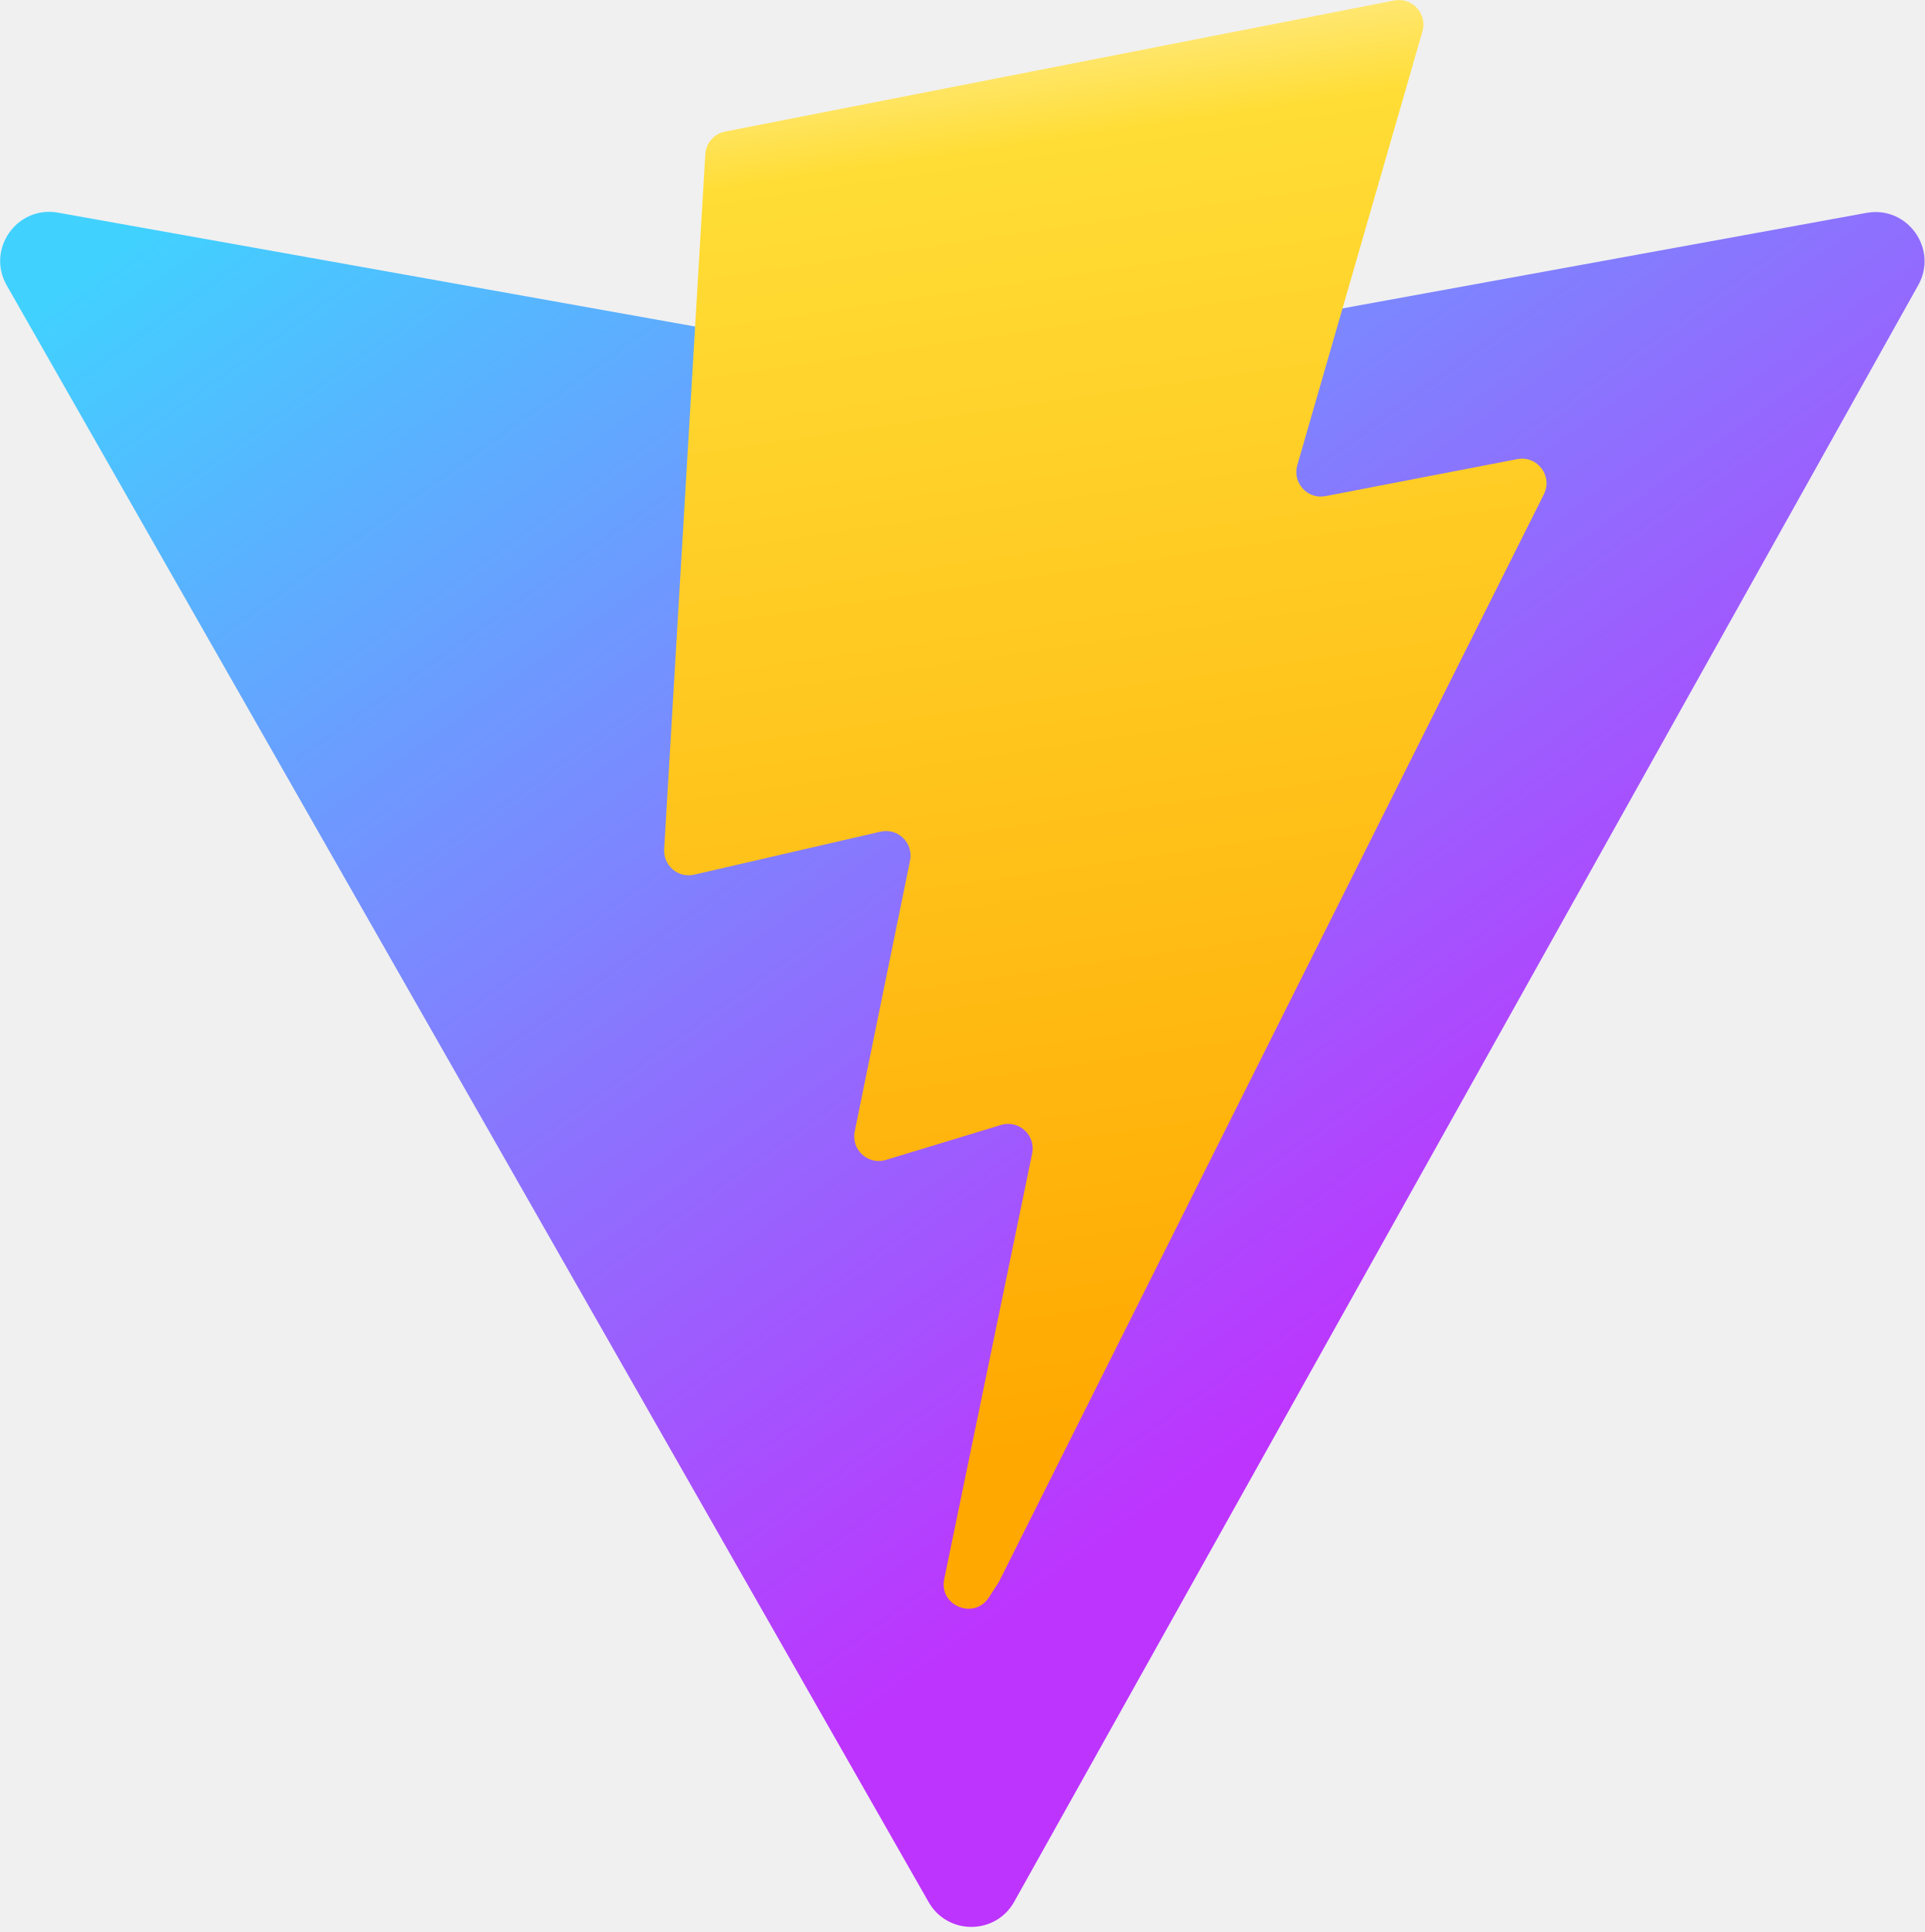
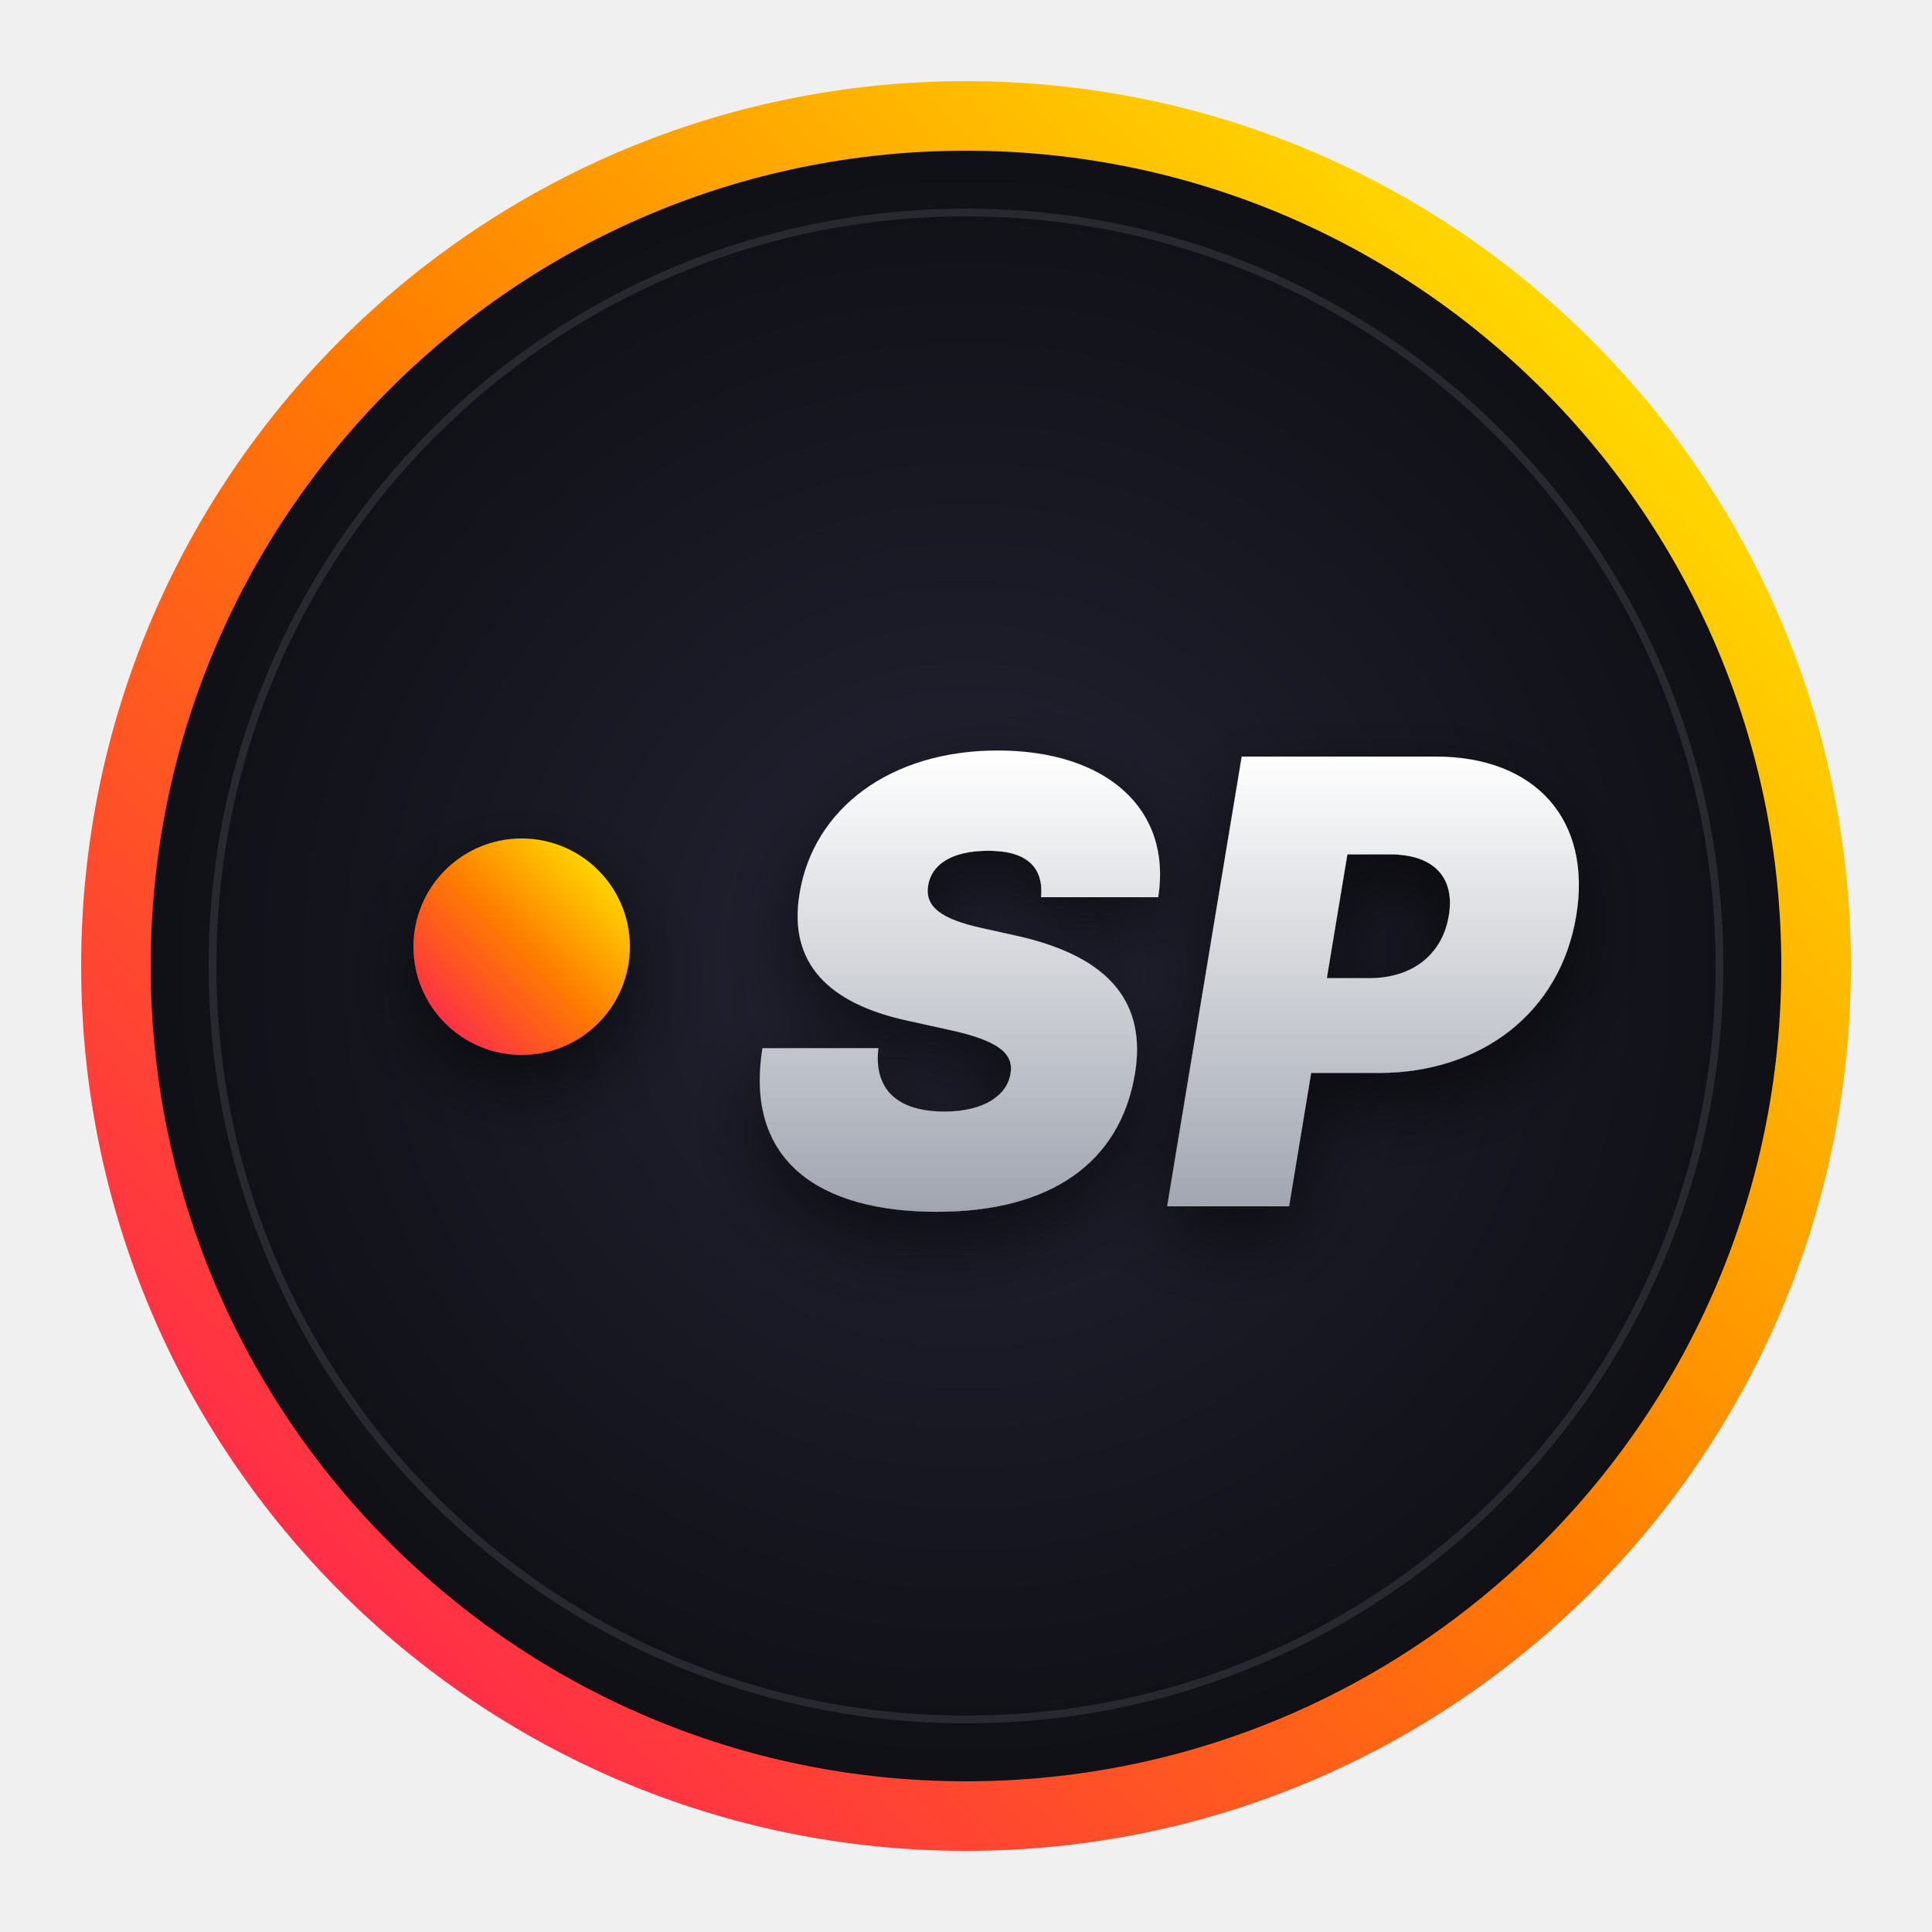
- <svg xmlns="http://www.w3.org/2000/svg" aria-hidden="true" role="img" class="iconify iconify--logos" width="31.88" height="32" preserveAspectRatio="xMidYMid meet" viewBox="0 0 256 257">
+ <svg xmlns="http://www.w3.org/2000/svg" viewBox="0 0 500 500" width="100%" height="100%">
  <defs>
-     <linearGradient id="IconifyId1813088fe1fbc01fb466" x1="-.828%" x2="57.636%" y1="7.652%" y2="78.411%">
-       <stop offset="0%" stop-color="#41D1FF" />
-       <stop offset="100%" stop-color="#BD34FE" />
+     <linearGradient id="sexyGrad" x1="0%" y1="100%" x2="100%" y2="0%">
+       <stop offset="0%" stop-color="#ff1361" />
+       <stop offset="50%" stop-color="#ff7b00" />
+       <stop offset="100%" stop-color="#fff800" />
    </linearGradient>
-     <linearGradient id="IconifyId1813088fe1fbc01fb467" x1="43.376%" x2="50.316%" y1="2.242%" y2="89.03%">
-       <stop offset="0%" stop-color="#FFEA83" />
-       <stop offset="8.333%" stop-color="#FFDD35" />
-       <stop offset="100%" stop-color="#FFA800" />
+     <linearGradient id="silverGrad" x1="0%" y1="0%" x2="0%" y2="100%">
+       <stop offset="0%" stop-color="#ffffff" />
+       <stop offset="100%" stop-color="#a0a5b0" />
    </linearGradient>
+     <radialGradient id="innerBg" cx="50%" cy="50%" r="50%">
+       <stop offset="0%" stop-color="#242435" />
+       <stop offset="100%" stop-color="#0f0f15" />
+     </radialGradient>
+     <filter id="innerShadow" x="-20%" y="-20%" width="140%" height="140%">
+       <feDropShadow dx="0" dy="8" stdDeviation="10" flood-color="#000000" flood-opacity="0.6" />
+     </filter>
  </defs>
-   <path fill="url(#IconifyId1813088fe1fbc01fb466)" d="M255.153 37.938L134.897 252.976c-2.483 4.44-8.862 4.466-11.382.048L.875 37.958c-2.746-4.814 1.371-10.646 6.827-9.67l120.385 21.517a6.537 6.537 0 0 0 2.322-.004l117.867-21.483c5.438-.991 9.574 4.796 6.877 9.62Z" />
-   <path fill="url(#IconifyId1813088fe1fbc01fb467)" d="M185.432.063L96.44 17.501a3.268 3.268 0 0 0-2.634 3.014l-5.474 92.456a3.268 3.268 0 0 0 3.997 3.378l24.777-5.718c2.318-.535 4.413 1.507 3.936 3.838l-7.361 36.047c-.495 2.426 1.782 4.5 4.151 3.78l15.304-4.649c2.372-.72 4.652 1.36 4.15 3.788l-11.698 56.621c-.732 3.542 3.979 5.473 5.943 2.437l1.313-2.028l72.516-144.72c1.215-2.423-.88-5.186-3.54-4.672l-25.505 4.922c-2.396.462-4.435-1.77-3.759-4.114l16.646-57.705c.677-2.35-1.37-4.583-3.769-4.113Z" />
+   <circle cx="250" cy="250" r="220" fill="url(#innerBg)" stroke="url(#sexyGrad)" stroke-width="18" />
+   <circle cx="250" cy="250" r="195" fill="none" stroke="#ffffff" stroke-width="2" opacity="0.1" />
+   <g filter="url(#innerShadow)">
+     <circle cx="135" cy="245" r="28" fill="url(#sexyGrad)" />
+     <text x="300" y="254" dominant-baseline="central" text-anchor="middle" font-family="system-ui, -apple-system, 'Helvetica Neue', 'Arial Black', sans-serif" font-size="160" font-weight="900" font-style="italic" fill="url(#silverGrad)" letter-spacing="2">
+       SP
+     </text>
+   </g>
</svg>
